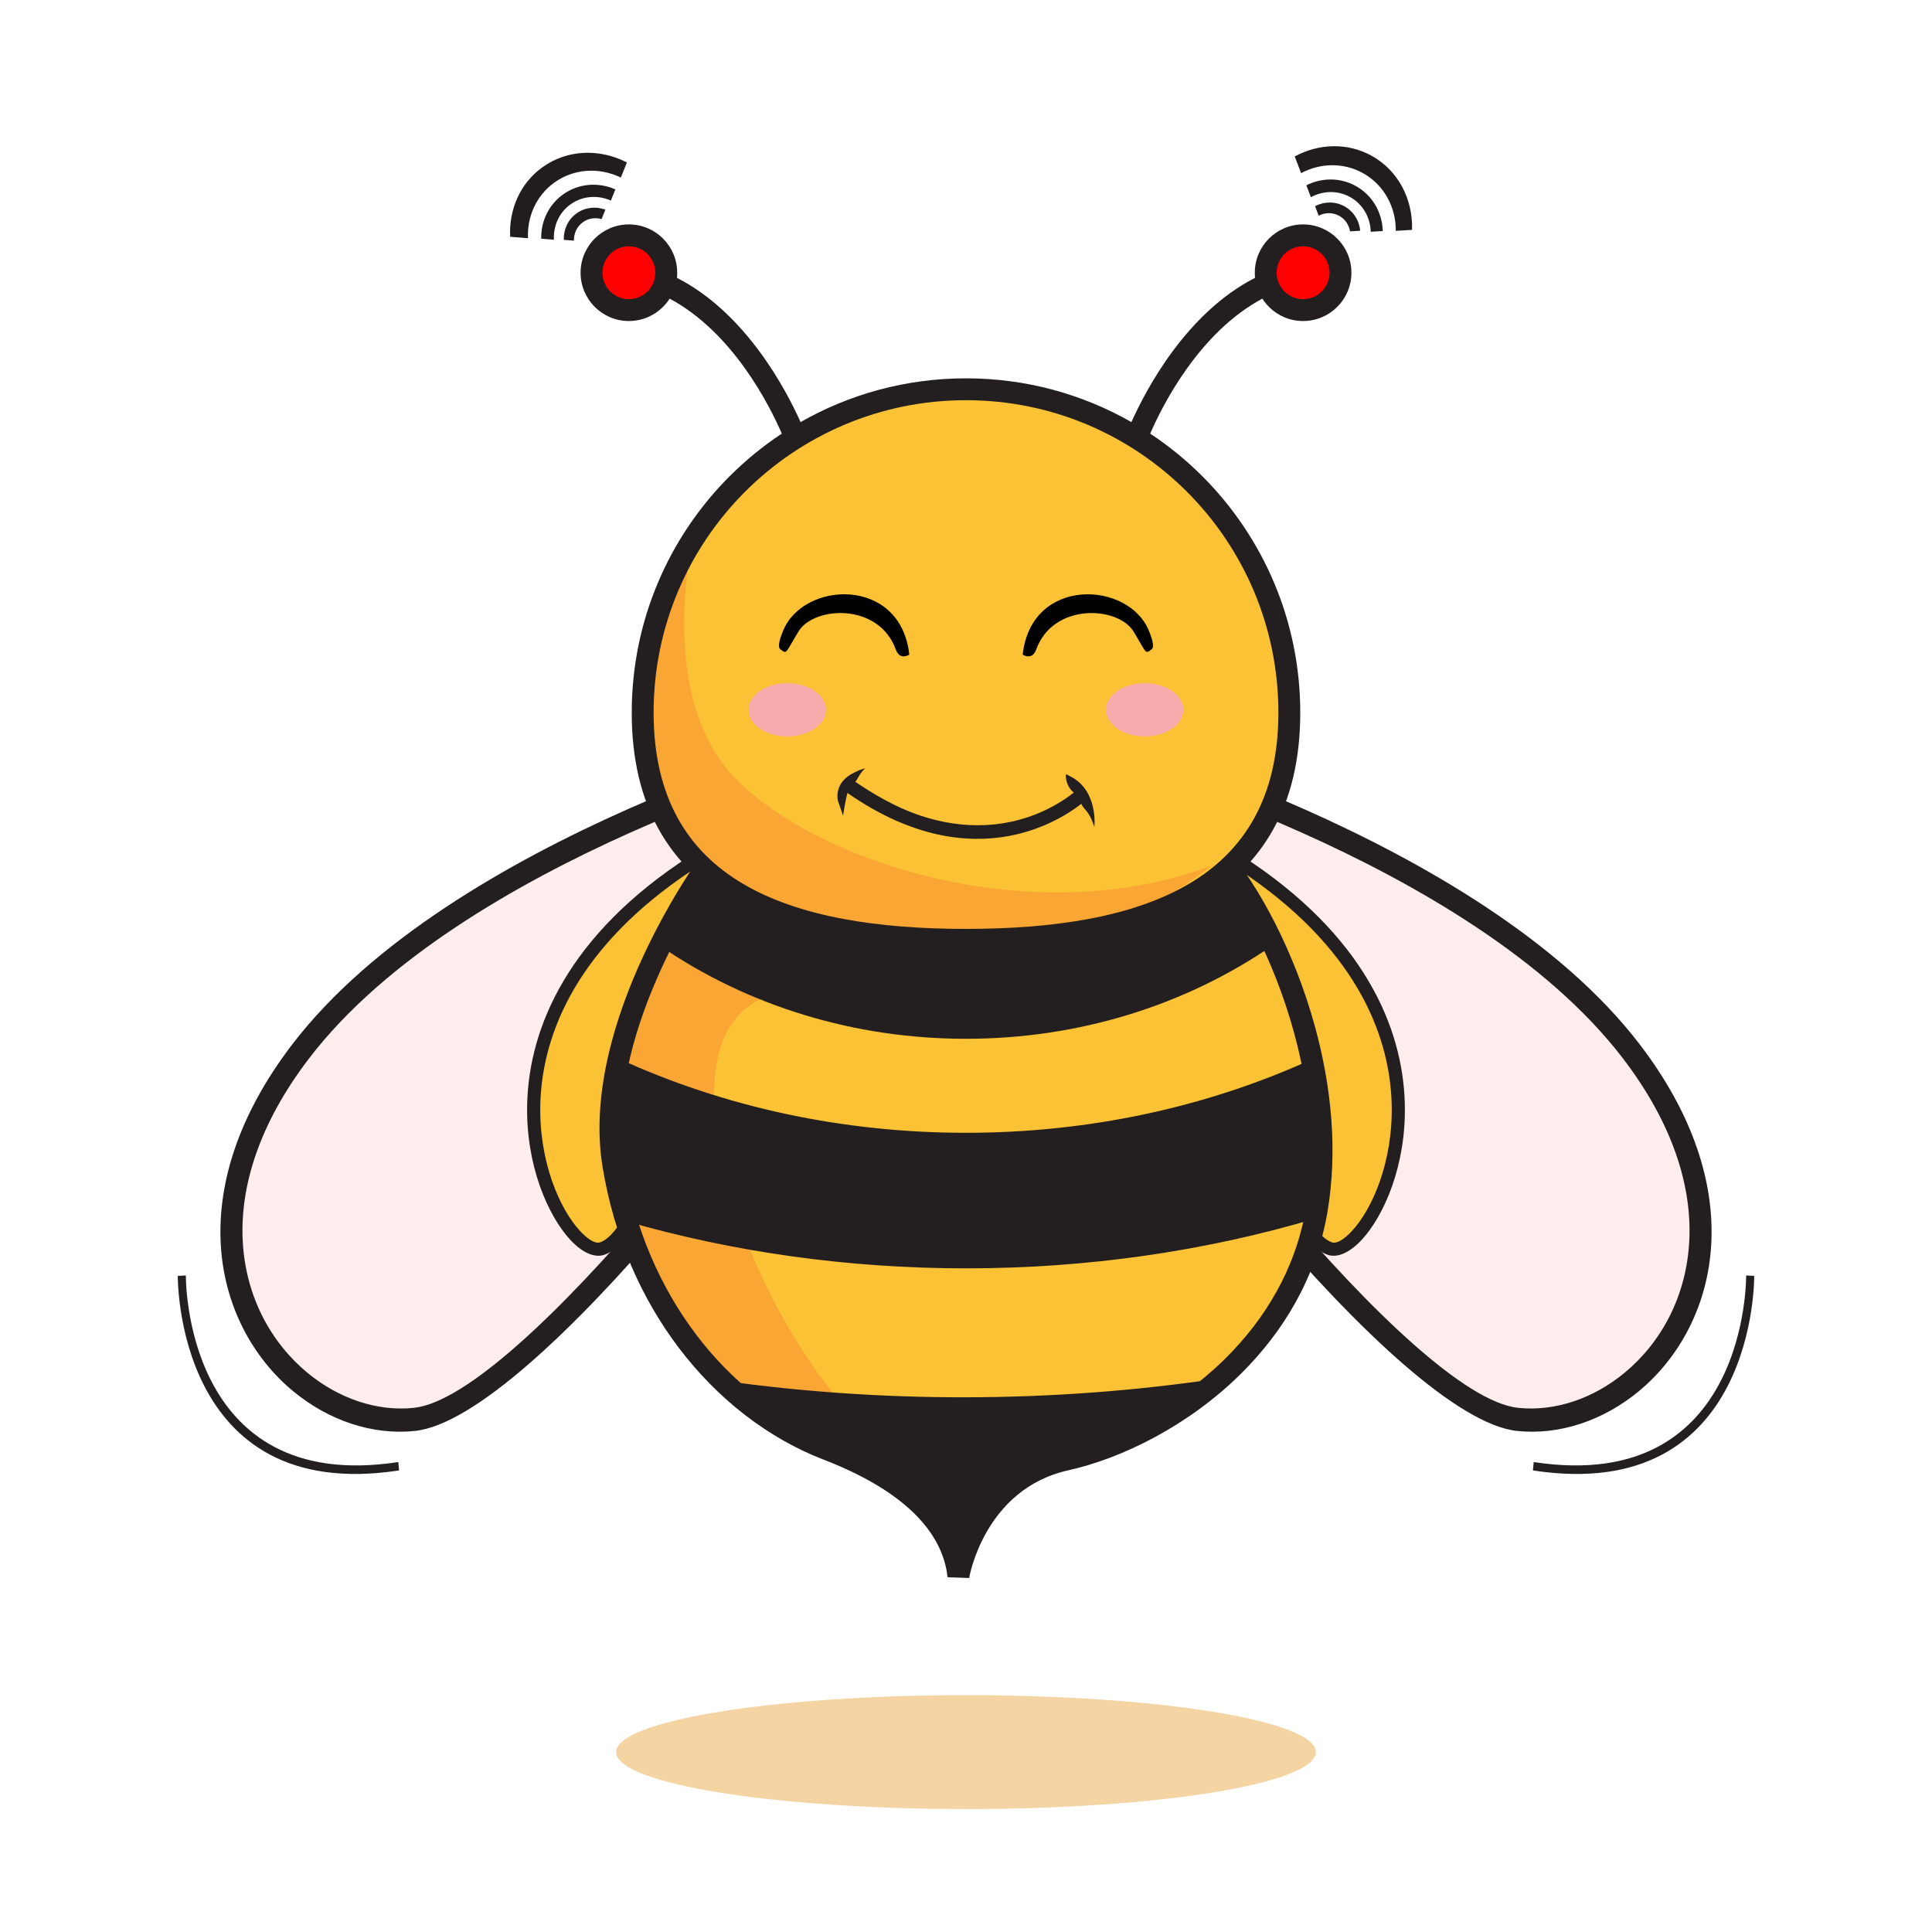
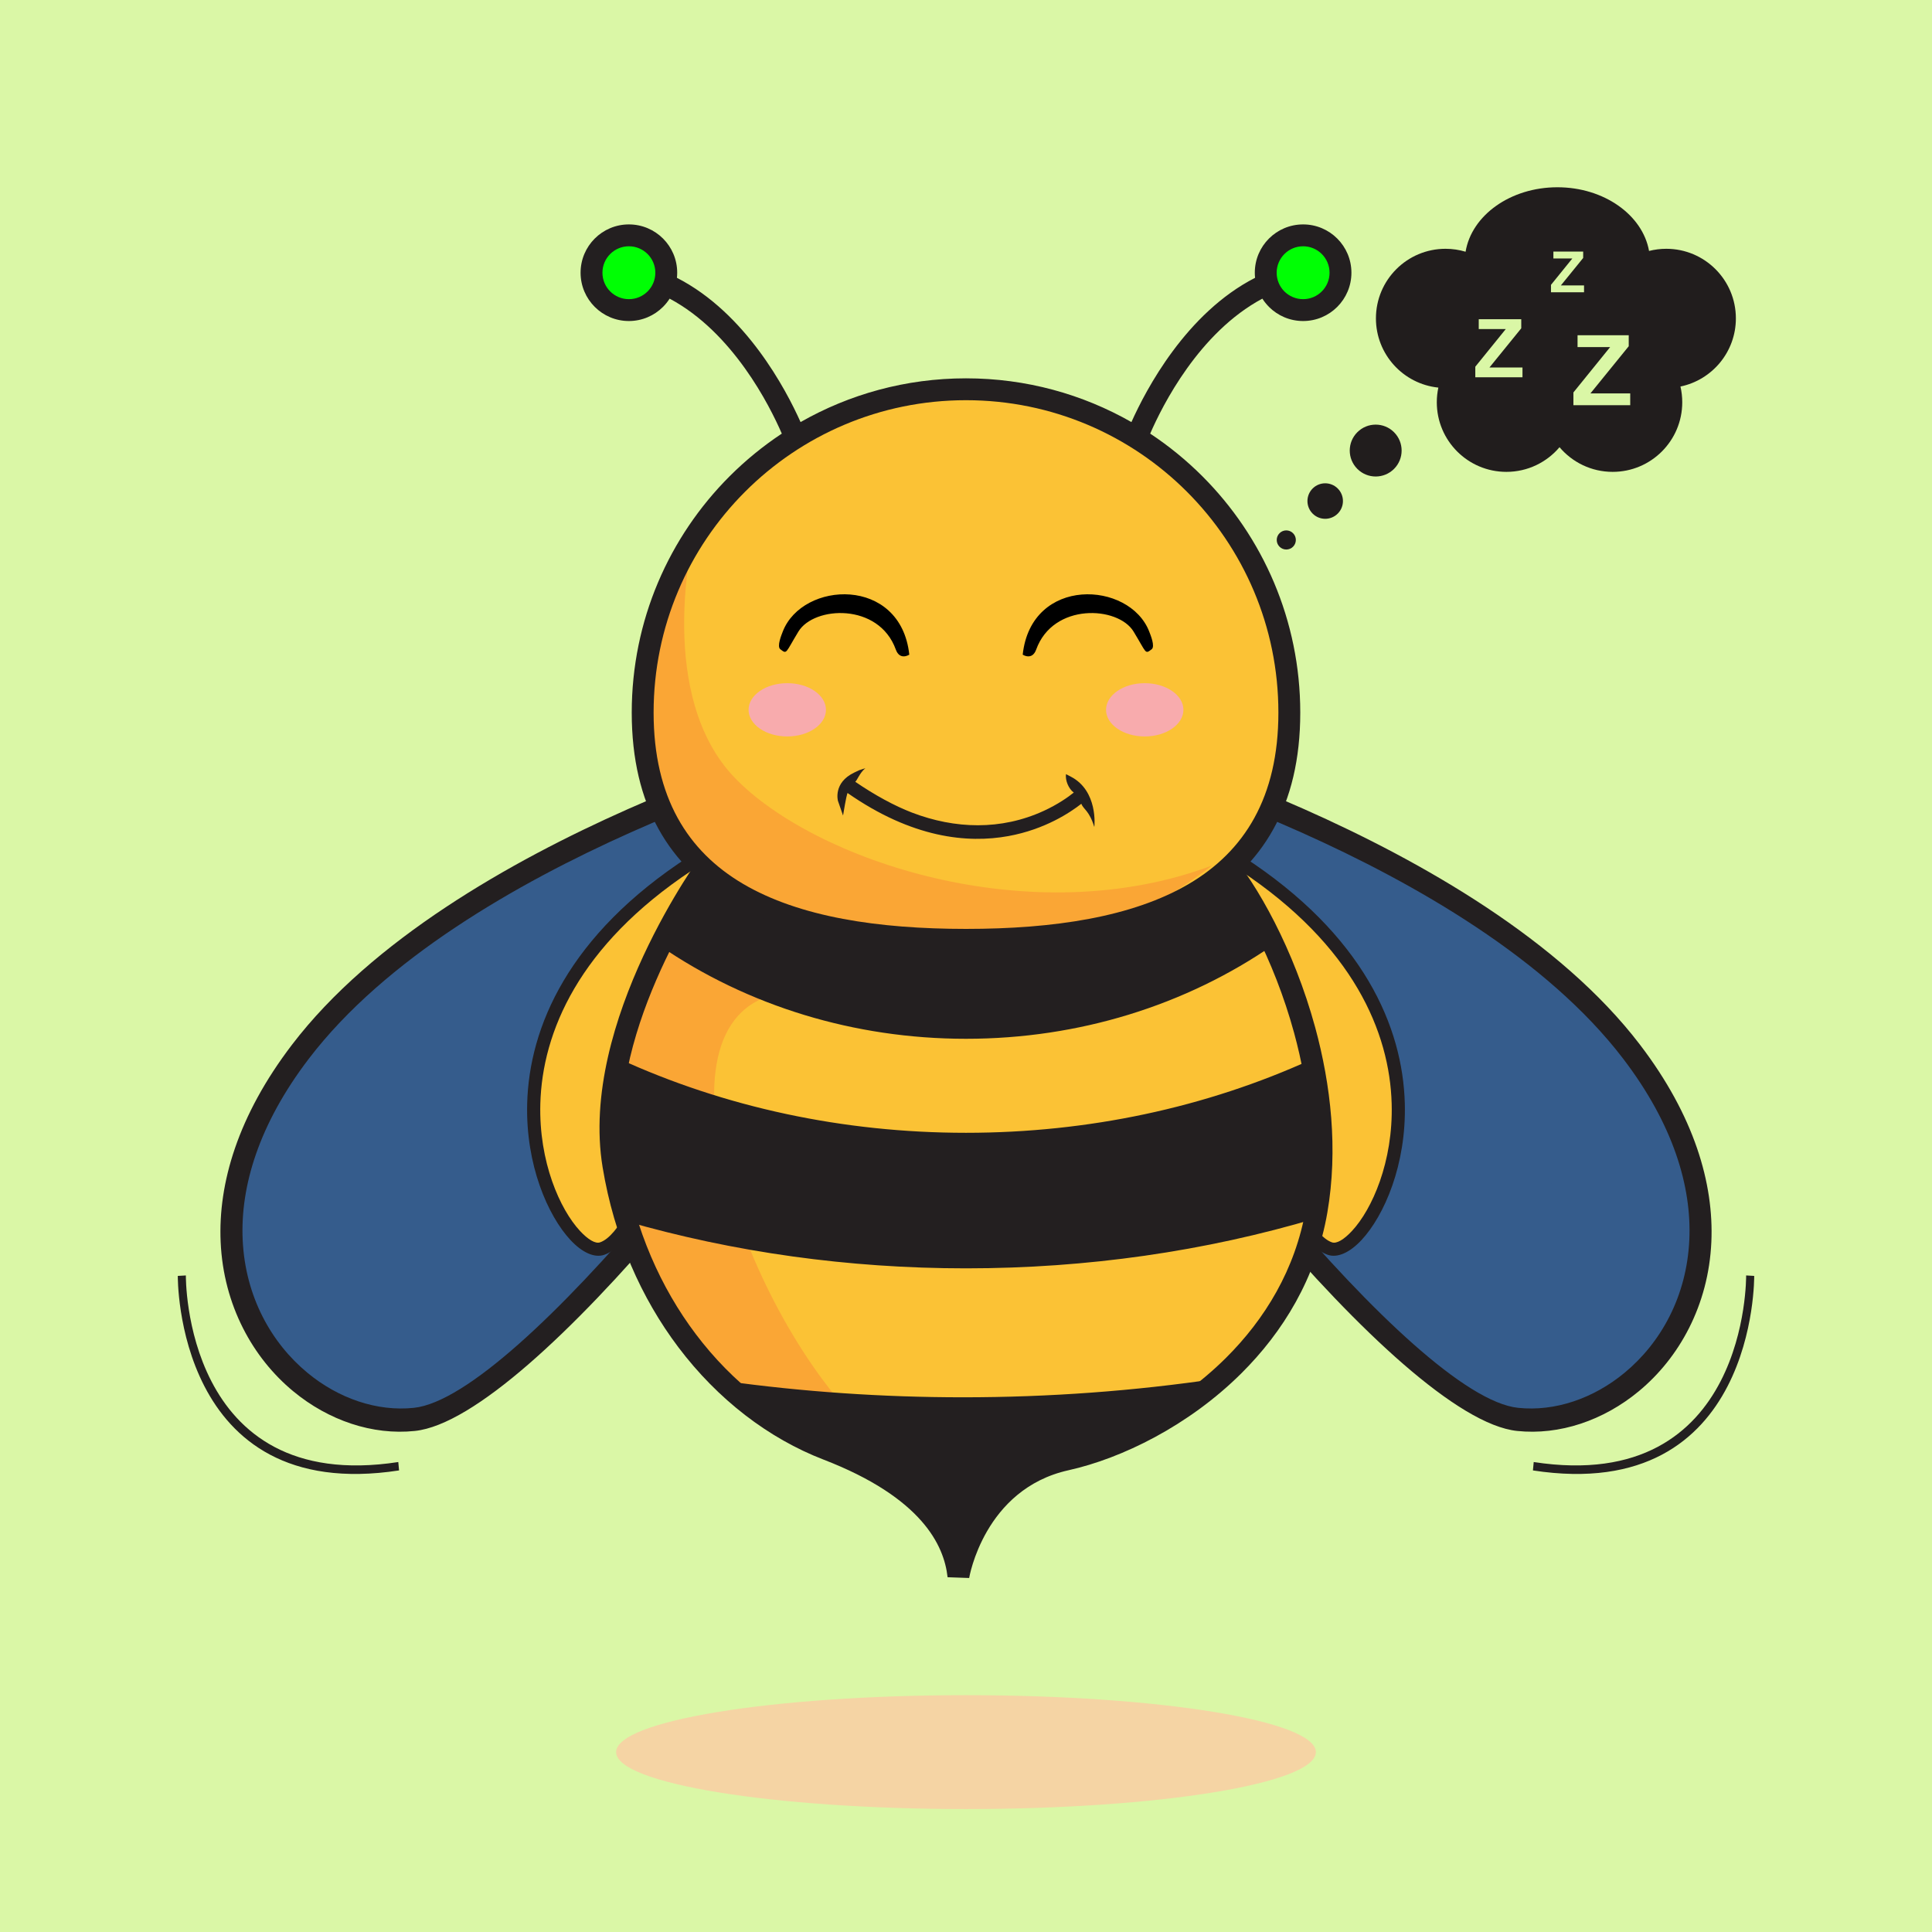
<svg xmlns="http://www.w3.org/2000/svg" version="1.1" id="svg2" xml:space="preserve" width="6400" height="6400" viewBox="0 0 6400 6400">
  <defs id="defs6" />
  <g id="g10" transform="matrix(1.333333,0,0,-1.333333,0,6400)">
    <g id="g12" transform="scale(0.1)">
-       <path d="M 0.004,48000 H 48000 V 0 H 0.004 v 48000 0" style="fill:#FFFFFF;fill-opacity:1;fill-rule:evenodd;stroke:none" id="path14" />
+       <path d="M 0.004,48000 H 48000 V 0 H 0.004 v 48000 0" style="fill:#DAF7A6;fill-opacity:1;fill-rule:evenodd;stroke:none" id="path14" />
      <path d="m 43382.3,16311.9 c 0,-15.6 63,-5457.9 -5277.5,-4635.8 l -19.4,-208.4 c 5562.6,-856.3 5497.1,4816.6 5497.1,4832.7 l -200.2,11.5 v 0" style="fill:#231f20;fill-opacity:1;fill-rule:nonzero;stroke:none" id="path16" />
-       <path d="m 26952.2,29578.4 c 0,0 9673.9,-2585.9 13583.8,-7707.7 3909.8,-5121.7 336.4,-9467.3 -2831.4,-9135 -3167.7,332.2 -11788.2,11960 -12335.3,14577.4 -547,2617.5 1582.9,2265.3 1582.9,2265.3 v 0" style="fill:#FFEDED;fill-opacity:1;fill-rule:evenodd;stroke:none" id="path18" />
-       <path d="m 27102.2,29536.7 c 1232.5,-349.6 9809.2,-2917.9 13433.8,-7666 3361.2,-4403.1 1191.8,-8232.6 -1495.9,-9009.4 516.6,1033.8 1618.8,4225.3 -2168.3,7651.6 -4613.7,4174.1 -6523.7,5325.4 -8440.2,6128.2 -989.7,414.6 -1331.9,1724.6 -1329.4,2895.6 v 0" style="fill:#FFEDED;fill-opacity:1;fill-rule:evenodd;stroke:none" id="path20" />
+       <path d="m 26952.2,29578.4 c 0,0 9673.9,-2585.9 13583.8,-7707.7 3909.8,-5121.7 336.4,-9467.3 -2831.4,-9135 -3167.7,332.2 -11788.2,11960 -12335.3,14577.4 -547,2617.5 1582.9,2265.3 1582.9,2265.3 v 0" style="fill:#355C8C;fill-opacity:1;fill-rule:evenodd;stroke:none" id="path18" />
+       <path d="m 27102.2,29536.7 c 1232.5,-349.6 9809.2,-2917.9 13433.8,-7666 3361.2,-4403.1 1191.8,-8232.6 -1495.9,-9009.4 516.6,1033.8 1618.8,4225.3 -2168.3,7651.6 -4613.7,4174.1 -6523.7,5325.4 -8440.2,6128.2 -989.7,414.6 -1331.9,1724.6 -1329.4,2895.6 v 0" style="fill:#355C8C;fill-opacity:1;fill-rule:evenodd;stroke:none" id="path20" />
      <path d="m 40745.5,22043.9 c -3971.9,5203 -13710.1,7805.8 -13738.2,7813.4 l -30.9,5.5 c -7.1,1.1 -2503.1,413.1 -1873.8,-2597.3 317,-1517.3 3221.4,-5918.8 6264.4,-9515 2377,-2809 4862.4,-5148.5 6324.9,-5301.9 1052.8,-110.4 2144,259.2 3021.4,984.4 501.6,414.6 934.8,947.3 1251.8,1574.4 317.6,628.2 518.1,1349.1 553.1,2137.9 64.5,1451.8 -426.8,3135.6 -1772.7,4898.6 z m -13838.8,7253 c 334,-90.3 9635.9,-2642.6 13419.7,-7599.3 1247.1,-1633.7 1703.2,-3176.1 1644.6,-4495 -31.3,-705.8 -209,-1347.6 -490.4,-1904.2 -282,-557.9 -669.3,-1033.4 -1118.8,-1404.9 -774,-639.8 -1729.4,-966.7 -2644.5,-870.8 -1301.8,136.6 -3657.7,2388.8 -5950.4,5098.1 -2988.8,3532.2 -5831.2,7806.8 -6130.7,9239.9 -435.4,2082.5 1072.2,1960.9 1270.5,1936.2 v 0" style="fill:#231f20;fill-opacity:1;fill-rule:nonzero;stroke:none" id="path22" />
      <path d="m 4617.65,16311.9 c 0.03,-15.6 -62.9,-5457.9 5277.59,-4635.8 l 19.32,-208.4 c -5562.61,-856.3 -5497.03,4816.6 -5497.08,4832.7 l 200.17,11.5 v 0" style="fill:#231f20;fill-opacity:1;fill-rule:nonzero;stroke:none" id="path24" />
-       <path d="m 21047.8,29578.4 c 0,0 -9673.9,-2585.9 -13583.77,-7707.7 -3909.86,-5121.7 -336.39,-9467.3 2831.37,-9135 3167.7,332.2 11788.2,11960 12335.3,14577.4 547,2617.5 -1582.9,2265.3 -1582.9,2265.3 v 0" style="fill:#FFEDED;fill-opacity:1;fill-rule:evenodd;stroke:none" id="path26" />
-       <path d="m 20897.8,29536.7 c -1232.5,-349.6 -9809.2,-2917.9 -13433.77,-7666 -3361.26,-4403.1 -1191.83,-8232.6 1495.83,-9009.4 -516.52,1033.8 -1618.74,4225.3 2168.34,7651.6 4613.7,4174.1 6523.7,5325.4 8440.2,6128.2 989.7,414.6 1331.9,1724.6 1329.4,2895.6 v 0" style="fill:#FFEDED;fill-opacity:1;fill-rule:evenodd;stroke:none" id="path28" />
+       <path d="m 21047.8,29578.4 c 0,0 -9673.9,-2585.9 -13583.77,-7707.7 -3909.86,-5121.7 -336.39,-9467.3 2831.37,-9135 3167.7,332.2 11788.2,11960 12335.3,14577.4 547,2617.5 -1582.9,2265.3 -1582.9,2265.3 v 0" style="fill:#355C8C;fill-opacity:1;fill-rule:evenodd;stroke:none" id="path26" />
+       <path d="m 20897.8,29536.7 c -1232.5,-349.6 -9809.2,-2917.9 -13433.77,-7666 -3361.26,-4403.1 -1191.83,-8232.6 1495.83,-9009.4 -516.52,1033.8 -1618.74,4225.3 2168.34,7651.6 4613.7,4174.1 6523.7,5325.4 8440.2,6128.2 989.7,414.6 1331.9,1724.6 1329.4,2895.6 v 0" style="fill:#355C8C;fill-opacity:1;fill-rule:evenodd;stroke:none" id="path28" />
      <path d="m 7254.46,22043.9 c 3971.94,5203 13710.14,7805.8 13738.24,7813.4 l 30.9,5.5 c 7.1,1.1 2503.1,413.1 1873.9,-2597.3 -317.1,-1517.3 -3221.5,-5918.8 -6264.5,-9515 -2377,-2809 -4862.4,-5148.5 -6324.9,-5301.9 -1052.77,-110.4 -2143.99,259.2 -3021.39,984.4 -501.63,414.6 -934.83,947.3 -1251.8,1574.4 -317.63,628.2 -518.1,1349.1 -553.08,2137.9 -64.48,1451.8 426.79,3135.6 1772.63,4898.6 z m 13838.84,7253 c -334,-90.3 -9635.9,-2642.6 -13419.7,-7599.3 -1247.07,-1633.7 -1703.21,-3176.1 -1644.65,-4495 31.31,-705.8 209.02,-1347.6 490.46,-1904.2 282.04,-557.9 669.3,-1033.4 1118.76,-1404.9 774.04,-639.8 1729.46,-966.7 2644.53,-870.8 1301.8,136.6 3657.7,2388.8 5950.4,5098.1 2988.8,3532.2 5831.2,7806.8 6130.7,9239.9 435.4,2082.5 -1072.2,1960.9 -1270.5,1936.2 v 0" style="fill:#231f20;fill-opacity:1;fill-rule:nonzero;stroke:none" id="path30" />
      <path d="m 17218.8,26589.7 c -6484.5,-4201.6 -3293.6,-9956.2 -2261.3,-9611.2 922.2,308.3 1725.7,3379.8 2793.9,4774.6 1782.5,2327.6 -532.6,4836.6 -532.6,4836.6 v 0" style="fill:#fbc235;fill-opacity:1;fill-rule:evenodd;stroke:none" id="path32" />
      <path d="m 13097.8,20587.9 c 51.7,1884.1 1011.7,4181.8 4032,6138.8 l 116.7,75.6 93.3,-102.5 c 6.8,-7.5 2407.7,-2609.2 541.6,-5046 -445.4,-581.5 -850,-1476.4 -1236.3,-2330.7 -536.9,-1187.6 -1040.1,-2300.5 -1635.8,-2499.5 -242.7,-81.1 -547.3,57.7 -838.5,371 -277.4,298.5 -557.9,766.2 -762.3,1351 -202.4,579 -331.6,1276.6 -310.7,2042.3 z m 4090.3,5786.2 c -2815.5,-1867.6 -3715.2,-4026.2 -3763.8,-5795.1 -19.8,-722.5 102.1,-1380.1 292.8,-1925.8 188.6,-539.8 443.4,-967 693.2,-1235.7 200.9,-216.3 381.6,-322 495.4,-284 459.7,153.6 934.4,1203.5 1441,2324 393.8,871 806.3,1783.2 1274.7,2394.8 1491.1,1947.1 -33.8,4035.5 -433.3,4521.8 v 0" style="fill:#231f20;fill-opacity:1;fill-rule:nonzero;stroke:none" id="path34" />
      <path d="m 30781.1,26589.7 c 6484.5,-4201.6 3293.6,-9956.2 2261.3,-9611.2 -922.2,308.3 -1725.7,3379.8 -2793.9,4774.6 -1782.5,2327.6 532.6,4836.6 532.6,4836.6 v 0" style="fill:#fbc235;fill-opacity:1;fill-rule:evenodd;stroke:none" id="path36" />
      <path d="m 34575.6,20579 c -48.6,1769 -948.3,3927.5 -3763.8,5795.1 -399.4,-486.3 -1924.4,-2574.7 -433.3,-4521.8 468.4,-611.7 880.9,-1523.9 1274.7,-2394.9 506.6,-1120.4 981.4,-2170.3 1441,-2323.9 113.8,-38 294.5,67.7 495.4,284 249.9,268.8 504.6,695.9 693.3,1235.7 190.7,545.7 312.5,1203.4 292.7,1925.8 z m -3705.4,6147.7 c 3020.3,-1957 3980.2,-4254.7 4031.9,-6138.8 21,-765.6 -108.3,-1463.2 -310.6,-2042.3 -204.4,-584.8 -485,-1052.4 -762.4,-1351 -291.1,-313.2 -595.8,-452.1 -838.6,-371 -595.6,199 -1098.7,1311.8 -1635.7,2499.4 -386.2,854.4 -790.8,1749.2 -1236.3,2330.8 -1866.1,2436.8 534.8,5038.5 541.6,5046 l 93.4,102.5 116.7,-75.6 v 0" style="fill:#231f20;fill-opacity:1;fill-rule:nonzero;stroke:none" id="path38" />
      <path d="m 17508.5,26400.5 c -606.3,-892.2 -2768.1,-4332.9 -2269.2,-7357.2 578.8,-3508.7 2785.4,-6076.8 5317.4,-7053.6 2532.1,-976.6 3157,-2242.6 3255.4,-3146.9 0,0 398,2387.4 2676.9,2893.8 2278.7,506.3 5606.7,2604.4 6221.6,6185.5 581.4,3385.8 -1003.7,6965.2 -2187.1,8507.2 C 29065.2,25093.9 26686.8,24650 24000,24650 c -2667.3,0 -5030.6,437.7 -6491.5,1750.5 v 0" style="fill:#fbc235;fill-opacity:1;fill-rule:evenodd;stroke:none" id="path40" />
      <path d="m 17508.5,26400.5 c -606.3,-892.2 -2768.1,-4332.9 -2269.2,-7357.2 578.8,-3508.7 2785.4,-6076.8 5317.4,-7053.6 250.4,-96.6 481.9,-196 696.3,-297.6 118,478.1 -23.8,1031.8 -535.5,1667.4 -2875.5,3571.7 -4805.4,10613.5 -283.2,9962.2 2516.8,-362.6 5158.4,666.9 7006.8,1651.3 -1043,-229.6 -2209.6,-323 -3441.1,-323 -2667.3,0 -5030.6,437.7 -6491.5,1750.5 v 0" style="fill:#faa635;fill-opacity:1;fill-rule:evenodd;stroke:none" id="path42" />
      <path d="m 14971.9,18999.8 c -597.3,3621.2 2463.6,7769.8 2472.4,7781.7 l 70.6,96.4 6660.7,717.7 c 104.7,15.2 5071.8,732 6352.5,-742.8 706.3,-813.3 1620.1,-2445 2147,-4376.8 390.7,-1432.9 571.5,-3035.2 302.9,-4599.6 -280.3,-1633 -1102.1,-2967.8 -2135.6,-3995.2 -1313.2,-1305.5 -2974.1,-2115.4 -4295.1,-2408.9 -2100.2,-466.7 -2467.8,-2671 -2468.8,-2677.3 l -535.9,19.1 c -44,405.3 -208.1,893.9 -649.3,1395.7 -459.7,522.9 -1214.9,1057.1 -2434.3,1527.3 -1356.6,523.4 -2621.6,1485.8 -3607.5,2793.6 -916,1215.1 -1592.8,2730.1 -1879.6,4469.1 z m 2840.9,7365.1 c -438,-624.4 -2815.8,-4187.5 -2306.1,-7278.1 271.7,-1647 911.7,-3080.6 1777.7,-4229.3 925,-1227 2106.4,-2127.8 3369.9,-2615.2 1312.7,-506.2 2136.2,-1093.5 2646.5,-1673.8 236.4,-268.9 406.5,-536.8 527.4,-795.5 348.5,796.1 1091.3,1892.1 2602.4,2227.9 1236.2,274.6 2793.7,1035.6 4029.7,2264.4 960.4,954.7 1723.6,2192.3 1982.9,3702.4 254.2,1480.8 81.6,3002.7 -290.2,4366.1 -503.9,1847.9 -1368.7,3397.9 -2034.5,4164.6 -1094.8,1260.7 -5857.6,561.7 -5871.3,559.8 l -6434.4,-693.3 v 0" style="fill:#231f20;fill-opacity:1;fill-rule:nonzero;stroke:none" id="path44" />
      <path d="m 17991.9,13650.1 c 770.7,-742.2 1646.2,-1306 2564.8,-1660.4 2532.1,-976.6 3157,-2242.6 3255.4,-3146.9 0,0 398,2387.4 2676.9,2893.8 1150.5,255.6 2568.4,917.3 3769.5,1970.4 -2041.9,-302.7 -4159.3,-463.3 -6330.9,-463.3 -2031.7,0 -4016.2,140.4 -5935.7,406.4 z m -2629.1,8007.4 c -191.6,-859.5 -265.3,-1753.7 -123.5,-2614.2 76.6,-464.1 181.9,-911.6 312.4,-1341.1 2623.9,-757 5471.5,-1172.9 8448.3,-1172.9 3065.4,0 5994.4,439.7 8682.4,1240.2 9.9,50.5 19.4,101.4 28.2,152.6 214.6,1250.2 133.7,2526.6 -113.1,3717.3 -2546.6,-1161.9 -5477.7,-1824.5 -8597.5,-1824.5 -3136,0 -6081.2,669.5 -8637.2,1842.6 z m 2145.6,4743 c -222.6,-327.5 -654.5,-998.1 -1087.6,-1865.5 2104.5,-1444.5 4730.6,-2302.5 7579.2,-2302.5 2868,0 5510.1,869.7 7621.6,2332 -356.3,763.3 -745,1404.9 -1097.9,1864.9 C 29065.3,25094 26686.9,24650 24000,24650 c -2667.4,0 -5030.7,437.7 -6491.6,1750.5 v 0" style="fill:#231f20;fill-opacity:1;fill-rule:evenodd;stroke:none" id="path46" />
      <path d="m 19192.5,12642.8 c -430.7,279 -843.1,606.2 -1229,977.9 l 34,70 c 966.5,-134 1949.9,-236.2 2947.6,-304.4 980.7,-67.2 1975.6,-101.7 2982.6,-101.7 1075.2,0 2137.1,39.4 3182.5,116 1064.8,77.9 2113.2,194.4 3142.4,347 l 32.8,-71.3 c -572.2,-501.8 -1193.6,-915.2 -1812,-1238.4 -685.4,-358.2 -1367.6,-606.1 -1975.6,-741.2 -2251.9,-500.3 -2644.2,-2854.3 -2645.3,-2861 l -81,2.8 c -48.5,445 -226.8,979.5 -705.2,1523.6 -481.2,547.2 -1265.4,1103.9 -2524.3,1589.5 -463.3,178.7 -915.8,410.5 -1349.5,691.2 z m -1080.3,949.6 c 355.6,-332.4 732.5,-627.1 1124.8,-881.1 428.9,-277.5 876.3,-506.8 1334.4,-683.5 1273,-491 2067.6,-1055.7 2556.4,-1611.6 417.1,-474.3 612.3,-942.7 692.4,-1354.2 159,600 769,2294.3 2660,2714.5 601.3,133.5 1276.4,378.9 1955.3,733.8 574.8,300.5 1152.3,679.5 1689.9,1135.8 -986.4,-142.8 -1990.4,-252.6 -3009.4,-327.2 -1048,-76.7 -2111.7,-116.2 -3188.3,-116.2 -1007.9,0 -2004.7,34.6 -2988.1,101.9 -955.9,65.4 -1899.1,162 -2827.4,287.8 z m -2977,6760.6 c 24.8,440.6 91.5,881.3 187.8,1313.3 l 11,49.3 45.8,-21 c 1295.3,-594.5 2691.3,-1059.5 4161.6,-1373.1 1424.1,-303.8 2918.2,-465.6 4458.6,-465.6 1532.6,0 3019.4,160.2 4436.8,460.9 1463.4,310.6 2853.3,771 4143.8,1359.8 l 46.6,21.2 10.4,-50.2 c 129.3,-624.4 213.4,-1272.5 233.3,-1928 18.2,-599.3 -17.1,-1204.9 -120,-1804.4 l -33,-177.9 -23.8,-7 c -1362.7,-405.8 -2787.3,-719 -4260,-929.4 -1436.6,-205.2 -2918.9,-312.6 -4434.1,-312.6 -1471,0 -2910.9,101.5 -4308.2,295.5 -1432.5,198.9 -2820.4,495.2 -4151.3,879.2 l -21.4,6.1 -6.5,21.2 c -66.3,218.3 -126,440.4 -178.5,665.7 -51.6,221.9 -96.8,448.9 -135.1,680.7 -71.4,433.4 -88.6,875.1 -63.8,1316.3 z m 256.7,1246.4 c -89.4,-411.6 -151.4,-831.2 -175,-1250.9 -24.5,-435.8 -7.6,-871.6 62.8,-1298.7 37.6,-228.3 82.6,-453.6 134.2,-675.2 50.8,-218.2 107.8,-431.4 170.4,-639.4 1319.8,-379.7 2696.8,-673 4118.8,-870.4 1392.8,-193.3 2829,-294.5 4296.9,-294.5 1511.8,0 2990.3,107 4422.5,311.6 1460.2,208.6 2872.8,518.6 4224.5,919.8 l 23.3,127.2 c 102,594.3 137,1194.6 118.9,1788.5 -19.2,633 -98.7,1259.2 -221.4,1863.7 -1283.1,-581.3 -2662.8,-1036.3 -4113.9,-1344.3 -1423.5,-302 -2916,-462.8 -4453.9,-462.8 -1545.7,0 -3045.5,162.4 -4475.6,467.5 -1458.5,311.1 -2844.5,770.8 -4132.5,1357.9 z m 1616.6,4091.7 c 190,317.3 354.3,567.8 466.1,732.3 l 26.4,38.8 34.7,-31.2 c 725.2,-651.7 1675.4,-1086.4 2775.8,-1358.4 1103.1,-272.5 2357.6,-381.6 3688.5,-381.6 1340.5,0 2603.6,110.7 3712.6,387.6 1106.5,276.4 2059.8,718.2 2783.5,1380.9 l 32.9,30.1 27.1,-35.4 c 182.8,-238.2 375.3,-525.1 567.9,-852.3 180.7,-306.9 361.5,-649.3 534.5,-1020.2 l 14.7,-31.3 -28.4,-19.6 c -1078,-746.6 -2294.3,-1339.3 -3608.2,-1741.3 -1267,-387.7 -2624.8,-598 -4036.6,-598 -1402.3,0 -2751.4,207.5 -4011.3,590.3 -1306.3,396.8 -2516.5,982 -3590.9,1719.4 l -29.5,20.2 15.9,31.8 c 216.6,434 433.5,819.7 624.3,1137.9 z m 507.5,647.9 c -109.5,-162.5 -262,-397.1 -437.4,-689.8 -184.5,-307.8 -394.2,-680.3 -605.2,-1100.6 1060.6,-723.5 2253,-1298 3539,-1688.7 1251.7,-380.3 2592.8,-586.5 3987.6,-586.5 1404.2,0 2753.9,209 4013,594.3 1293.8,395.8 2492.5,978 3556.9,1710.8 -167.5,356.6 -342.1,686.1 -516.3,982.1 -181.2,307.7 -362.4,579.8 -535.5,808.7 -730.3,-656 -1683.4,-1094.8 -2785.6,-1370 -1116.5,-278.8 -2386.1,-390.2 -3732.5,-390.2 -1336.5,0 -2597.4,109.8 -3708,384.2 -1095.6,270.7 -2044.9,701.8 -2776,1345.7 v 0" style="fill:#231f20;fill-opacity:1;fill-rule:nonzero;stroke:none" id="path48" />
      <path d="m 24000,38328.9 c 4436.5,0 8032.9,-3596.5 8032.9,-8032.9 0,-4436.5 -3596.4,-5646 -8032.9,-5646 -4436.5,0 -8032.9,1209.5 -8032.9,5646 0,4436.4 3596.4,8032.9 8032.9,8032.9 v 0" style="fill:#fbc235;fill-opacity:1;fill-rule:evenodd;stroke:none" id="path50" />
      <path d="m 27921.6,25091.1 c -1160,-316 -2497.3,-441.1 -3921.6,-441.1 -4436.5,0 -8032.9,1209.5 -8032.9,5646 0,1584.5 459,3061.7 1250.9,4306.3 -10,-41.8 -923,-3894.6 1040.4,-5930.2 1974,-2046.6 7353.8,-3872 11860.1,-2173.7 0,0 -862.7,-672.6 -2196.9,-1407.3 v 0" style="fill:#faa635;fill-opacity:1;fill-rule:evenodd;stroke:none" id="path52" />
-       <path d="m 15624.6,42152.9 c 512.9,0 928.6,-415.7 928.6,-928.6 0,-512.8 -415.7,-928.5 -928.6,-928.5 -512.8,0 -928.5,415.7 -928.5,928.5 0,512.9 415.7,928.6 928.5,928.6 v 0" style="fill:#FF0000;fill-opacity:1;fill-rule:evenodd;stroke:none" id="path54" />
-       <path d="m 32375.4,42152.9 c 512.8,0 928.5,-415.7 928.5,-928.6 0,-512.8 -415.7,-928.5 -928.5,-928.5 -512.9,0 -928.6,415.7 -928.6,928.5 0,512.9 415.7,928.6 928.6,928.6 v 0" style="fill:#FF0000;fill-opacity:1;fill-rule:evenodd;stroke:none" id="path56" />
+       <path d="m 15624.6,42152.9 c 512.9,0 928.6,-415.7 928.6,-928.6 0,-512.8 -415.7,-928.5 -928.6,-928.5 -512.8,0 -928.5,415.7 -928.5,928.5 0,512.9 415.7,928.6 928.5,928.6 v 0" style="fill:#00FF04;fill-opacity:1;fill-rule:evenodd;stroke:none" id="path54" />
+       <path d="m 32375.4,42152.9 c 512.8,0 928.5,-415.7 928.5,-928.6 0,-512.8 -415.7,-928.5 -928.5,-928.5 -512.9,0 -928.6,415.7 -928.6,928.5 0,512.9 415.7,928.6 928.6,928.6 v 0" style="fill:#00FF04;fill-opacity:1;fill-rule:evenodd;stroke:none" id="path56" />
      <path d="m 29488.1,35784.1 c -1404.4,1404.4 -3344.9,2273.1 -5488.1,2273.1 -2143.2,0 -4083.7,-868.7 -5488.1,-2273.1 -1404.4,-1404.4 -2273.2,-3344.9 -2273.2,-5488.1 0,-2107.5 848.1,-3445 2219.1,-4253.2 1405.7,-828.7 3367.8,-1121.1 5542.2,-1121.1 2174.5,0 4136.6,292.5 5542.1,1121.1 1371.1,808.2 2219.2,2145.7 2219.2,4253.2 0,2143.2 -868.8,4083.7 -2273.2,5488.1 z m 3351.8,5904.8 c -118.7,118.8 -283.1,192.3 -464.5,192.3 -181.4,0 -345.8,-73.6 -464.6,-192.3 -118.7,-118.8 -192.3,-283.1 -192.3,-464.5 0,-181.9 73.3,-346.3 191.9,-465.1 119.2,-118.2 283.6,-191.9 465,-191.9 181.4,0 345.8,73.7 464.5,192.4 118.7,118.7 192.4,283.1 192.4,464.6 0,181.4 -73.7,345.8 -192.4,464.5 z m -16750.7,0 c -118.8,118.7 -283.2,192.3 -464.6,192.3 -181.5,0 -345.9,-73.5 -464.6,-192.3 -118.7,-118.7 -192.3,-283.1 -192.3,-464.5 0,-181.5 73.7,-345.9 192.4,-464.6 118.7,-118.7 283,-192.4 464.5,-192.4 181.8,0 346.2,73.4 465,191.9 118.6,118.8 191.9,283.2 191.9,465.1 0,181.4 -73.6,345.7 -192.3,464.5 z M 24000,38600.5 c 1495.2,0 2898.2,-395.3 4110.1,-1087 362.9,810.9 1360.6,2708.2 3071.8,3584.3 -4.4,41.6 -6.7,83.9 -6.7,126.6 0,331.3 134.4,631.4 351.5,848.6 217.2,217.1 517.3,351.5 848.7,351.5 331.3,0 631.4,-134.3 848.6,-351.5 217.1,-217.1 351.6,-517.3 351.6,-848.6 0,-331.4 -134.5,-631.5 -351.6,-848.7 -217.2,-217.1 -517.3,-351.6 -848.6,-351.6 -331.4,0 -631.5,134.5 -848.7,351.6 v 1 c -61.6,61.7 -116.6,130 -163.7,203.7 -1574.3,-841.2 -2484.2,-2656.5 -2786.9,-3353.5 467.2,-309.1 901.4,-664.1 1296.1,-1058.7 1502.8,-1502.9 2432.4,-3579.1 2432.4,-5872.2 0,-2328.9 -950.3,-3814.5 -2486.5,-4720.1 -1501.4,-885.2 -3556.1,-1197.6 -5818.1,-1197.6 -2261.9,0 -4316.7,312.4 -5818.2,1197.6 -1536.1,905.6 -2486.4,2391.3 -2486.4,4720.1 0,2293.1 929.6,4369.3 2432.4,5872.2 394.6,394.5 828.8,749.6 1296.1,1058.7 -302.7,696.9 -1212.7,2512.2 -2786.9,3353.5 -47.2,-73.7 -102.1,-142 -163.7,-203.7 l -1,-1 c -217.3,-217.1 -517.1,-351.6 -847.7,-351.6 -331.4,0 -631.4,134.5 -848.6,351.6 -217.1,217.2 -351.6,517.3 -351.6,848.7 0,331.3 134.4,631.5 351.5,848.6 217.2,217.2 517.3,351.5 848.7,351.5 331.4,0 631.5,-134.4 848.7,-351.5 217.1,-217.2 351.5,-517.3 351.5,-848.6 0,-42.7 -2.3,-85 -6.7,-126.7 1711.2,-876.1 2708.8,-2773.4 3071.7,-3584.3 1212,691.7 2615,1087.1 4110.2,1087.1 v 0" style="fill:#231f20;fill-opacity:1;fill-rule:nonzero;stroke:none" id="path58" />
      <path d="m 25931.4,27854 c 358.2,164.9 611.7,346.7 746.3,454.9 -127.3,92.7 -214.9,301.1 -193.7,458.2 l 122.2,-63.6 c 678,-352.9 586.4,-1232.3 581.5,-1249.3 -127.3,411.7 -266.4,432.5 -322.8,575.8 -272.5,-214 -903.1,-636.3 -1809.9,-801.8 -1020.4,-186.3 -2391.8,-49.9 -3997.3,1069.5 l -9,-20.7 c -18.2,-44.4 -96.5,-476.2 -103.7,-538.5 l -126.6,364.4 c -0.7,2.4 -123.2,450.3 402.8,701.8 l 124,59.3 154.5,50.8 c -138.9,-114.6 -204.2,-302.5 -251.1,-337.6 478,-328.3 980.7,-601.7 1408.6,-765.5 1069.5,-409.3 2214.4,-445.4 3274.2,42.3 v 0" style="fill:#231f20;fill-opacity:1;fill-rule:evenodd;stroke:none" id="path60" />
      <path d="m 19448.6,32310.9 c 489.1,1258.4 2930.1,1382 3142.6,-575.7 0,0 -233.8,-154.1 -335,126.9 -421.3,1169.2 -2032.8,1081.5 -2418.7,448.5 -331,-543.6 -279.3,-569.3 -449.2,-442.4 -92.8,69.3 26.9,356.7 60.3,442.7 v 0" style="fill:#000000;fill-opacity:1;fill-rule:evenodd;stroke:none" id="path62" />
      <path d="m 28551.3,32310.8 c -489.1,1258.4 -2930.1,1382 -3142.5,-575.7 0,0 233.7,-154.1 334.9,126.9 421.3,1169.2 2032.8,1081.6 2418.8,448.5 330.9,-543.6 279.3,-569.3 449.1,-442.4 92.8,69.3 -26.9,356.7 -60.3,442.7 v 0" style="fill:#000000;fill-opacity:1;fill-rule:evenodd;stroke:none" id="path64" />
      <path d="m 19559.4,31026.7 c 530.9,0 961.2,-296.3 961.2,-661.9 0,-365.5 -430.3,-661.8 -961.2,-661.8 -530.8,0 -961.1,296.3 -961.1,661.8 0,365.6 430.3,661.9 961.1,661.9 v 0" style="fill:#f8abad;fill-opacity:1;fill-rule:evenodd;stroke:none" id="path66" />
      <path d="m 28440.5,31026.7 c 530.9,0 961.2,-296.3 961.2,-661.9 0,-365.5 -430.3,-661.8 -961.2,-661.8 -530.8,0 -961.1,296.3 -961.1,661.8 0,365.6 430.3,661.9 961.1,661.9 v 0" style="fill:#f8abad;fill-opacity:1;fill-rule:evenodd;stroke:none" id="path68" />
      <path d="m 24000,5883.7 c 4800.8,0 8692.6,-633.3 8692.6,-1414.6 0,-781.3 -3891.8,-1414.6 -8692.6,-1414.6 -4800.8,0 -8692.6,633.3 -8692.6,1414.6 0,781.3 3891.8,1414.6 8692.6,1414.6 v 0" style="fill:#f5d4a4;fill-opacity:1;fill-rule:evenodd;stroke:none" id="path70" />
    </g>
-     <g style="display:none" transform="translate(2742.372,2884.747)" id="g10-3">
+     <g style="display:SLEEP" transform="translate(2742.372,2884.747)" id="g10-3">
      <g transform="scale(0.1)" id="g12-6">
        <g transform="scale(1.22699)" id="g14" />
        <path id="path18-7" style="fill:#211d1d;fill-opacity:1;fill-rule:nonzero;stroke:none" d="m 6299.08,8414.2 c -251.69,-251.7 -251.69,-659.8 0,-911.4 251.69,-251.7 659.75,-251.7 911.44,0 251.69,251.6 251.69,659.7 0,911.4 -251.69,251.7 -659.75,251.7 -911.44,0" />
        <path id="path20-5" style="fill:#211d1d;fill-opacity:1;fill-rule:nonzero;stroke:none" d="m 5188.56,7015.8 c -172.2,-172.2 -172.2,-451.4 0,-623.6 172.21,-172.2 451.42,-172.2 623.62,0 172.21,172.2 172.21,451.4 0,623.6 -172.2,172.3 -451.41,172.3 -623.62,0" />
        <path id="path22-3" style="fill:#211d1d;fill-opacity:1;fill-rule:nonzero;stroke:none" d="m 4365.87,5905.3 c -92.73,-92.7 -92.73,-243 0,-335.8 92.73,-92.7 243.07,-92.7 335.8,0 92.72,92.8 92.72,243.1 0,335.8 -92.73,92.8 -243.07,92.8 -335.8,0" />
        <path id="path24-5" style="fill:#211d1d;fill-opacity:1;fill-rule:nonzero;stroke:none" d="m 13078.6,9085.7 h -1411.5 v 316.4 l 912.5,1127.1 h -809.4 v 293.9 h 1271.6 v -272.6 l -951.6,-1172.1 h 988.4 z M 11110,11891.3 v 184.1 l 530.9,655.8 h -471 v 171.1 h 740 v -158.7 l -553.8,-682 h 575.2 v -170.3 z M 10401.9,9779 H 9229.68 v 262.8 l 757.88,936 h -672.25 v 244.1 h 1056.09 v -226.4 l -790.34,-973.4 h 820.84 z m 5301.8,1463.5 c 0,954.9 -774.1,1728.9 -1728.9,1728.9 -147.9,0 -291.4,-18.6 -428.3,-53.5 -160.3,894.6 -1118.8,1582.1 -2277.4,1582.1 -1167.1,0 -2131.1,-697.6 -2280.78,-1601.7 -157.86,47.5 -325.18,73.1 -498.51,73.1 -954.82,0 -1728.87,-774 -1728.87,-1728.9 0,-894.7 679.69,-1630.7 1550.91,-1719.8 -25.24,-117.6 -38.66,-239.5 -38.66,-364.6 0,-954.9 774.05,-1728.9 1728.91,-1728.9 529.3,0 1003,238 1320.1,612.7 317.2,-374.7 790.8,-612.7 1320.2,-612.7 954.8,0 1728.9,774 1728.9,1728.9 0,134.6 -15.5,265.6 -44.6,391.4 786.1,162.6 1377,858.8 1377,1693" />
      </g>
    </g>
    <g transform="matrix(4.17797,0,0,4.17797,1723.871,2926.607)" id="g10-2">
      <g style="display:none" transform="scale(0.1)" id="g12-8">
        <path id="path14-9" style="fill:#100f0d;fill-opacity:1;fill-rule:nonzero;stroke:none" d="m 3180.25,1006.49 c -167.36,101.7 -350.45,134.83 -531.93,134.76 -260.06,-0.15 -519.51,-66.91 -738.69,-102.1 l -1.6,-0.31 c -90.61,-18.35 -195.76,-29.04 -308.01,-29.04 -112.27,0 -217.44,10.69 -308.03,29.04 l -1.6,0.31 c -219.22,35.17 -478.671,101.92 -738.71,102.1 C 370.188,1141.32 187.105,1108.19 19.75,1006.49 6.863,998.633 -0.652,984.492 0.043,969.434 3.531,895.793 8.531,829.031 29.203,762.406 32.465,751.926 39.883,743.109 49.633,738.066 72.574,726.328 105.199,713.199 128.445,703.57 140.438,588.813 161.504,462.344 208.547,347.559 258.637,224.988 340.918,114.023 474.02,54.504 560.883,15.715 661.848,0.137 754.605,0 760.703,0 766.617,0.098 772.383,0.195 889.094,2.844 1000.94,14.934 1103.44,54.031 c 102.47,38.918 194.8,106.211 267.17,213.637 29.18,43.16 53.21,90.66 71.99,138.355 24.39,61.829 41.35,123.95 59.84,183.75 10.1,33.172 23.52,61.758 39.15,79.282 16.14,17.383 30.79,25.754 58.21,26.328 5.44,0 11.36,-0.418 17.84,-1.406 19.18,-3.086 32.93,-11.832 47.66,-29.289 21.83,-25.934 39.4,-71.797 52.77,-120.208 13.84,-48.628 23.82,-98.542 39.32,-138.457 18.83,-47.695 42.86,-95.195 72.02,-138.355 65.48,-96.977 154.61,-163.984 253.58,-205.891 99.07,-42.004 207.94,-59.519 316.14,-59.551 65.71,0.031 131.19,6.512 194.31,18.125 177.54,32.129 295,137.941 365.61,269.675 67.41,124.621 97.4,272.129 112.47,413.532 23.25,9.629 55.91,22.765 78.87,34.507 9.73,5.043 17.13,13.832 20.4,24.34 20.69,66.625 25.73,133.387 29.16,207.047 0.7,15.067 -6.84,29.207 -19.7,37.037" />
        <path id="path16-7" style="fill:#ffffff;fill-opacity:1;fill-rule:nonzero;stroke:none" d="m 834.18,921.57 c -25.582,7.532 -53.129,14.446 -82.379,20.278 -7.383,1.465 -15.086,-0.2 -21.219,-4.551 -6.144,-4.375 -10.234,-11.113 -11.269,-18.559 -1.563,-11.179 -2.727,-22.254 -3.668,-33.195 -0.622,-7.301 1.738,-14.637 6.5,-20.191 4.765,-5.555 11.648,-9.012 18.949,-9.508 23.023,-1.547 47.379,-4.121 73.32,-7.918 1.332,-0.192 2.664,-0.289 3.984,-0.289 11.282,0 21.618,6.976 25.657,17.797 2.422,6.48 4.949,12.879 7.617,19.14 3.062,7.235 2.894,15.348 -0.457,22.43 -3.344,7.078 -9.527,12.351 -17.035,14.566 z m -190,36.34 c -31.813,3.168 -63.735,4.938 -94.731,4.938 -59.539,-0.067 -115.508,-6.278 -161.601,-22.578 -45.493,-15.961 -84.594,-44.395 -97.243,-90.407 -10.609,-38.824 -14.707,-76.679 -14.707,-113.047 0.02,-47.429 6.907,-92.359 15.207,-134.531 10.028,-47.168 30.286,-131.379 84.25,-191.445 0.348,-0.34 1.25,-1.477 3.711,-3.391 2.395,-1.679 7.141,-5.386 16.653,-5.625 0.281,-0.015 0.558,-0.015 0.844,-0.015 9.472,0 18.929,6.929 21.613,11.707 4.789,7.539 4.246,10.461 4.769,12.441 0.215,1.895 0.192,2.754 0.215,3.359 -0.195,5.403 -0.676,5.618 -0.847,6.883 -1.336,5.188 -2.977,9.563 -5.93,19.524 -8.496,28.261 -23.879,87.16 -23.832,150.293 -0.024,55.093 11.582,112.125 46.351,156.988 34.809,44.734 93.571,81.101 199.047,92.078 12.832,1.301 22.989,11.305 24.457,24.141 1.836,15.98 3.782,31.797 6.149,47.261 1.14,7.438 -0.821,15.008 -5.442,20.938 -4.605,5.957 -11.449,9.75 -18.933,10.488 z m 1853.8,-46.597 c -0.48,13.312 -10.31,24.292 -23.5,26.187 -30.07,4.324 -67.83,7.086 -110.8,7.871 -8.41,0.172 -16.48,-3.586 -21.77,-10.137 -5.31,-6.523 -7.32,-15.195 -5.43,-23.398 1.27,-5.441 2.52,-10.785 3.77,-16.137 2.91,-12.472 14.11,-21.121 26.66,-21.121 0.98,0 1.97,0.051 2.95,0.156 30.64,3.301 64.66,5.047 101.11,5.481 7.3,0.105 14.28,3.09 19.35,8.371 5.1,5.246 7.86,12.312 7.71,19.641 0,0.543 0,1.543 -0.05,3.086 z m -219.54,10.445 c -2.96,13.086 -14.96,22.09 -28.31,21.305 -88.63,-5.231 -181.84,-18.333 -256,-44.125 -37.09,-13 -69.66,-29.098 -94.82,-50.836 -25.04,-21.414 -42.98,-50.805 -43.78,-85.133 -0.11,-3.621 -0.18,-7.328 -0.18,-11.082 0.07,-81.516 24.28,-158.403 52.71,-220.149 28.43,-61.394 60.37,-107.258 81.17,-129.883 0.74,-0.871 1.7,-1.894 3.22,-3.23 2.53,-1.508 5.19,-5.949 18.24,-6.84 0.22,-0.008 0.44,-0.008 0.65,-0.008 6.54,0 14.41,3.45 18.52,7.774 6.53,6.777 7.13,11.672 7.88,14.453 0.57,2.898 0.57,4.531 0.59,5.859 -0.28,6.946 -1.02,7.93 -1.65,11.348 -4.51,18.879 -19.82,71.074 -19.87,134.914 0,52.895 10.69,111.758 46.08,163.586 35.5,51.781 96,98.781 203.26,126.551 14.42,3.711 23.25,18.332 19.86,32.801 -2.56,10.894 -5.08,21.781 -7.57,32.695" />
      </g>
    </g>
    <path id="XMLID_462_" d="m 2754.648,3142.158 v 62.587 c 16.644,-4.358 28.602,-16.092 28.602,-29.854 0,-5.83 6.403,-10.557 14.301,-10.557 7.898,0 14.301,4.727 14.301,10.557 0,25.49 -24.605,46.817 -57.203,51.721 v 11.612 c 0,5.83 -6.403,10.557 -14.301,10.557 -7.898,0 -14.301,-4.726 -14.301,-10.557 v -11.612 c -32.598,-4.904 -57.203,-26.231 -57.203,-51.721 0,-25.49 24.605,-46.816 57.203,-51.721 v -62.586 c -16.645,4.358 -28.602,16.092 -28.602,29.854 0,5.83 -6.403,10.557 -14.301,10.557 -7.898,0 -14.301,-4.727 -14.301,-10.557 0,-25.49 24.605,-46.817 57.203,-51.721 v -11.619 c 0,-5.83 6.403,-10.557 14.301,-10.557 7.898,0 14.301,4.727 14.301,10.557 v 11.619 c 32.598,4.904 57.203,26.231 57.203,51.721 0,25.49 -24.606,46.816 -57.203,51.72 z m -57.203,32.733 c 0,13.762 11.956,25.496 28.602,29.854 v -59.708 c -16.645,4.358 -28.602,16.092 -28.602,29.854 z m 57.203,-114.307 v 59.708 c 16.644,-4.358 28.602,-16.092 28.602,-29.854 0,-13.762 -11.957,-25.496 -28.602,-29.854 z" style="fill:#ffffff;stroke-width:0.819;display:none" />
    <path id="XMLID_462_-6" d="m 2074.512,3140.255 v 62.587 c 16.644,-4.358 28.602,-16.092 28.602,-29.854 0,-5.83 6.403,-10.557 14.301,-10.557 7.898,0 14.301,4.727 14.301,10.557 0,25.49 -24.605,46.817 -57.203,51.721 v 11.612 c 0,5.83 -6.403,10.557 -14.301,10.557 -7.898,0 -14.301,-4.726 -14.301,-10.557 v -11.612 c -32.598,-4.904 -57.203,-26.231 -57.203,-51.721 0,-25.49 24.605,-46.816 57.203,-51.721 v -62.586 c -16.645,4.358 -28.602,16.092 -28.602,29.854 0,5.83 -6.403,10.557 -14.301,10.557 -7.898,0 -14.301,-4.727 -14.301,-10.557 0,-25.49 24.605,-46.817 57.203,-51.721 v -11.619 c 0,-5.83 6.403,-10.557 14.301,-10.557 7.898,0 14.301,4.727 14.301,10.557 v 11.619 c 32.598,4.904 57.203,26.231 57.203,51.721 0,25.49 -24.606,46.816 -57.203,51.72 z m -57.203,32.733 c 0,13.762 11.956,25.496 28.602,29.854 v -59.708 c -16.645,4.358 -28.602,16.092 -28.602,29.854 z m 57.203,-114.307 v 59.708 c 16.644,-4.358 28.602,-16.092 28.602,-29.854 0,-13.762 -11.957,-25.496 -28.602,-29.854 z" style="fill:#ffffff;stroke-width:0.819;display:none" />
    <g transform="matrix(0.2862873,0.2047336,-0.2047336,0.2862873,1373.282,3989.439)" id="g10-36">
-       <g style="display:SIGNAL" transform="scale(0.1)" id="g12-7">
+       <g style="display:none" transform="scale(0.1)" id="g12-7">
        <path style="fill:#211c1d;fill-opacity:1;fill-rule:nonzero;stroke:none" d="m 5954.95,9553.44 c -1962.16,0 -3693.53,-1056.95 -4725.27,-2667.87 l 963.12,-814.55 c 828.55,1275.81 2227.15,2114.03 3813.05,2114.03 1718.58,0 3217.12,-984.39 4008.65,-2443.26 l 968,617.14 c -971.7,1903.4 -2858.75,3194.51 -5027.55,3194.51" id="path4" />
        <path id="path422" style="fill:#211c1d;fill-opacity:1;fill-rule:nonzero;stroke:none" d="m 6005.85,7145.06 c -1272.69,0 -2396.23,-651.5 -3071.98,-1646.07 l 685.35,-579.62 c 520.46,813.91 1406.4,1349.92 2412.08,1349.92 1042.08,0 1955.41,-575.66 2466.95,-1439.54 l 715.1,455.94 C 8559.04,6399.65 7367.56,7145.06 6005.85,7145.06" />
        <path id="path424" style="fill:#211c1d;fill-opacity:1;fill-rule:nonzero;stroke:none" d="m 6005.85,5502.98 c -756.01,0 -1423.17,-393.73 -1822.6,-994.2 l 548.9,-464.24 c 280.53,418.25 746.24,692.14 1273.7,692.14 483.07,0 914.57,-229.56 1199.27,-589.49 l 606.25,386.53 c -401.21,586.33 -1060.09,969.26 -1805.52,969.26" />
      </g>
    </g>
    <g transform="matrix(0.307964,-0.170395,0.170395,0.307964,3061.579,4220.245)" id="g10-36-5">
-       <g style="display:SIGNAL" transform="scale(0.1)" id="g12-7-3">
+       <g style="display:none" transform="scale(0.1)" id="g12-7-3">
        <path style="fill:#211c1d;fill-opacity:1;fill-rule:nonzero;stroke:none" d="m 5954.95,9553.44 c -1962.16,0 -3693.53,-1056.95 -4725.27,-2667.87 l 963.12,-814.55 c 828.55,1275.81 2227.15,2114.03 3813.05,2114.03 1718.58,0 3217.12,-984.39 4008.65,-2443.26 l 968,617.14 c -971.7,1903.4 -2858.75,3194.51 -5027.55,3194.51" id="path4-5" />
        <path id="path422-6" style="fill:#211c1d;fill-opacity:1;fill-rule:nonzero;stroke:none" d="m 6005.85,7145.06 c -1272.69,0 -2396.23,-651.5 -3071.98,-1646.07 l 685.35,-579.62 c 520.46,813.91 1406.4,1349.92 2412.08,1349.92 1042.08,0 1955.41,-575.66 2466.95,-1439.54 l 715.1,455.94 C 8559.04,6399.65 7367.56,7145.06 6005.85,7145.06" />
        <path id="path424-2" style="fill:#211c1d;fill-opacity:1;fill-rule:nonzero;stroke:none" d="m 6005.85,5502.98 c -756.01,0 -1423.17,-393.73 -1822.6,-994.2 l 548.9,-464.24 c 280.53,418.25 746.24,692.14 1273.7,692.14 483.07,0 914.57,-229.56 1199.27,-589.49 l 606.25,386.53 c -401.21,586.33 -1060.09,969.26 -1805.52,969.26" />
      </g>
    </g>
  </g>
</svg>
